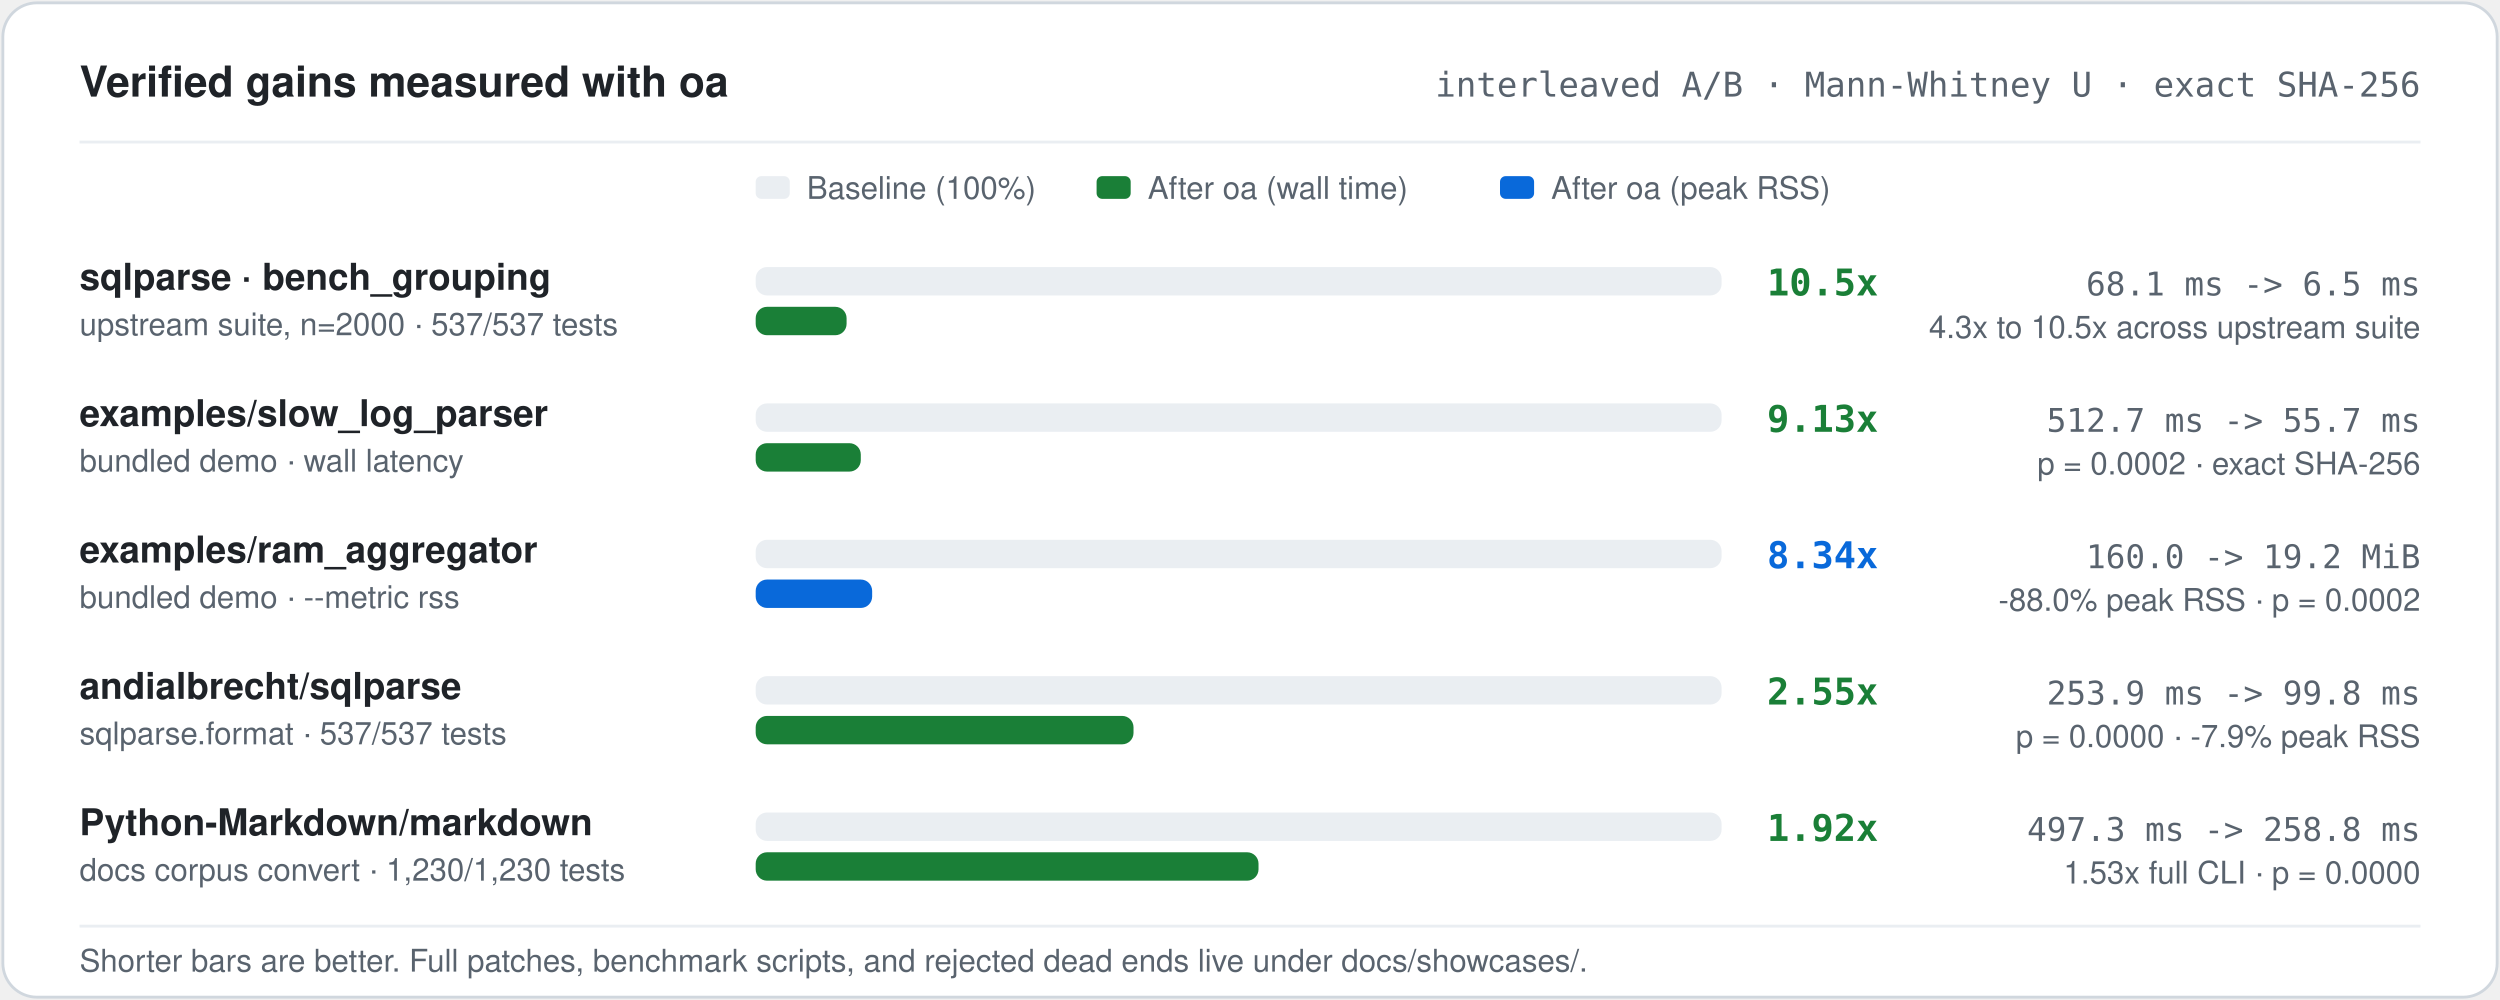
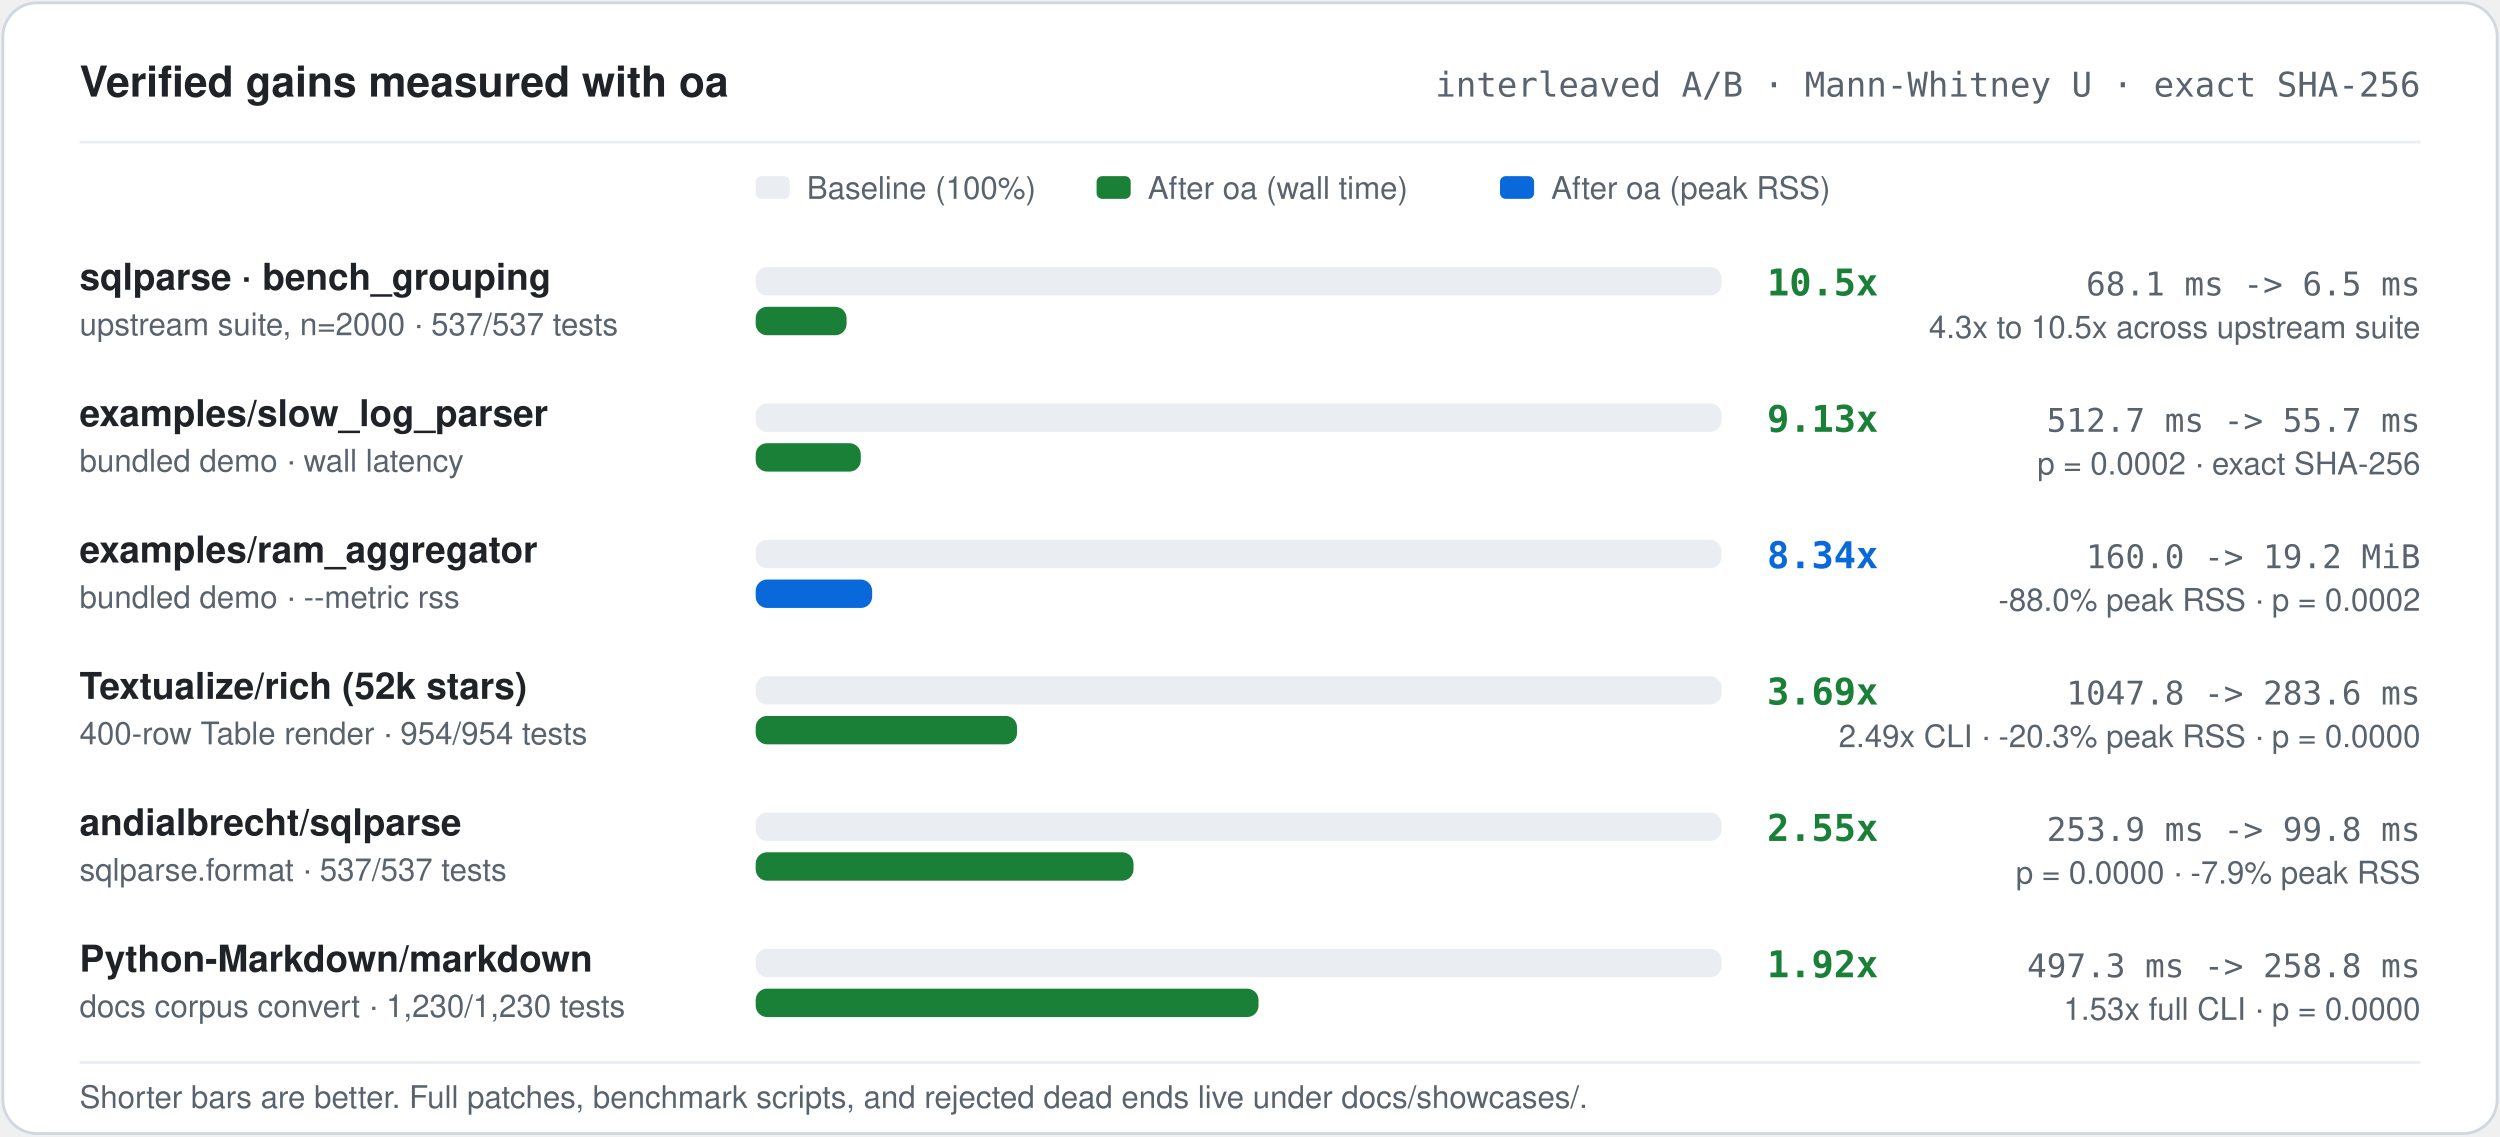
- <svg xmlns="http://www.w3.org/2000/svg" width="880" height="352" viewBox="0 0 880 352" role="img" aria-label="Verified benchmark gains produced with oa">
+ <svg xmlns="http://www.w3.org/2000/svg" width="880" height="400" viewBox="0 0 880 400" role="img" aria-label="Verified benchmark gains produced with oa">
  <style>
    .bg { fill: #ffffff; stroke: #d0d7de; stroke-width: 1; }
    .title { font: 600 15px ui-sans-serif, -apple-system, BlinkMacSystemFont, "Segoe UI", Helvetica, Arial, sans-serif; fill: #1f2328; }
    .sub { font: 400 12px ui-monospace, SFMono-Regular, Menlo, Consolas, monospace; fill: #59636e; }
    .row-name { font: 600 13px ui-sans-serif, -apple-system, BlinkMacSystemFont, "Segoe UI", Helvetica, Arial, sans-serif; fill: #1f2328; }
    .row-meta { font: 400 11px ui-sans-serif, -apple-system, BlinkMacSystemFont, "Segoe UI", Helvetica, Arial, sans-serif; fill: #59636e; }
    .bar-base { fill: #eaeef2; }
    .bar-fast { fill: #1a7f37; }
    .bar-rss { fill: #0969da; }
    .gain { font: 700 13px ui-monospace, SFMono-Regular, Menlo, Consolas, monospace; fill: #1a7f37; }
    .gain-rss { font: 700 13px ui-monospace, SFMono-Regular, Menlo, Consolas, monospace; fill: #0969da; }
    .nums { font: 400 11.5px ui-monospace, SFMono-Regular, Menlo, Consolas, monospace; fill: #59636e; }
    .divider { stroke: #eaeef2; stroke-width: 1; }
    .foot { font: 400 11px ui-sans-serif, -apple-system, BlinkMacSystemFont, "Segoe UI", Helvetica, Arial, sans-serif; fill: #59636e; }
    .legend { font: 500 11px ui-sans-serif, -apple-system, BlinkMacSystemFont, "Segoe UI", Helvetica, Arial, sans-serif; fill: #59636e; }
  </style>
-   <rect x="1" y="1" width="878" height="350" rx="12" class="bg" />
+   <rect x="1" y="1" width="878" height="398" rx="12" class="bg" />
  <text x="28" y="34" class="title">Verified gains measured with oa</text>
  <text x="852" y="34" text-anchor="end" class="sub">interleaved A/B · Mann-Whitney U · exact SHA-256</text>
  <line x1="28" y1="50" x2="852" y2="50" class="divider" />
  <rect x="266" y="62" width="12" height="8" rx="2" class="bar-base" />
  <text x="284" y="70" class="legend">Baseline (100%)</text>
  <rect x="386" y="62" width="12" height="8" rx="2" class="bar-fast" />
  <text x="404" y="70" class="legend">After oa (wall time)</text>
  <rect x="528" y="62" width="12" height="8" rx="2" class="bar-rss" />
  <text x="546" y="70" class="legend">After oa (peak RSS)</text>
  <g transform="translate(0, 88)">
    <text x="28" y="14" class="row-name">sqlparse · bench_grouping</text>
    <text x="28" y="30" class="row-meta">upstream suite, n=2000 · 537/537 tests</text>
    <rect x="266" y="6" width="340" height="10" rx="4" class="bar-base" />
    <rect x="266" y="20" width="32" height="10" rx="4" class="bar-fast" />
    <text x="622" y="16" class="gain">10.5x</text>
    <text x="852" y="16" text-anchor="end" class="nums">68.1 ms -&gt; 6.5 ms</text>
    <text x="852" y="31" text-anchor="end" class="row-meta">4.3x to 10.5x across upstream suite</text>
  </g>
  <g transform="translate(0, 136)">
    <text x="28" y="14" class="row-name">examples/slow_log_parser</text>
    <text x="28" y="30" class="row-meta">bundled demo · wall latency</text>
    <rect x="266" y="6" width="340" height="10" rx="4" class="bar-base" />
    <rect x="266" y="20" width="37" height="10" rx="4" class="bar-fast" />
    <text x="622" y="16" class="gain">9.13x</text>
    <text x="852" y="16" text-anchor="end" class="nums">512.7 ms -&gt; 55.7 ms</text>
    <text x="852" y="31" text-anchor="end" class="row-meta">p = 0.0002 · exact SHA-256</text>
  </g>
  <g transform="translate(0, 184)">
    <text x="28" y="14" class="row-name">examples/ram_aggregator</text>
    <text x="28" y="30" class="row-meta">bundled demo · --metric rss</text>
    <rect x="266" y="6" width="340" height="10" rx="4" class="bar-base" />
    <rect x="266" y="20" width="41" height="10" rx="4" class="bar-rss" />
    <text x="622" y="16" class="gain-rss">8.34x</text>
    <text x="852" y="16" text-anchor="end" class="nums">160.0 -&gt; 19.2 MiB</text>
    <text x="852" y="31" text-anchor="end" class="row-meta">-88.0% peak RSS · p = 0.0002</text>
  </g>
  <g transform="translate(0, 232)">
+     <text x="28" y="14" class="row-name">Textualize/rich (52k stars)</text>
+     <text x="28" y="30" class="row-meta">400-row Table render · 954/954 tests</text>
+     <rect x="266" y="6" width="340" height="10" rx="4" class="bar-base" />
+     <rect x="266" y="20" width="92" height="10" rx="4" class="bar-fast" />
+     <text x="622" y="16" class="gain">3.69x</text>
+     <text x="852" y="16" text-anchor="end" class="nums">1047.8 -&gt; 283.6 ms</text>
+     <text x="852" y="31" text-anchor="end" class="row-meta">2.49x CLI · -20.3% peak RSS · p = 0.0000</text>
+   </g>
+   <g transform="translate(0, 280)">
    <text x="28" y="14" class="row-name">andialbrecht/sqlparse</text>
    <text x="28" y="30" class="row-meta">sqlparse.format · 537/537 tests</text>
    <rect x="266" y="6" width="340" height="10" rx="4" class="bar-base" />
    <rect x="266" y="20" width="133" height="10" rx="4" class="bar-fast" />
    <text x="622" y="16" class="gain">2.55x</text>
    <text x="852" y="16" text-anchor="end" class="nums">253.9 ms -&gt; 99.8 ms</text>
    <text x="852" y="31" text-anchor="end" class="row-meta">p = 0.0000 · -7.9% peak RSS</text>
  </g>
-   <g transform="translate(0, 280)">
+   <g transform="translate(0, 328)">
    <text x="28" y="14" class="row-name">Python-Markdown/markdown</text>
    <text x="28" y="30" class="row-meta">docs corpus convert · 1,230/1,230 tests</text>
    <rect x="266" y="6" width="340" height="10" rx="4" class="bar-base" />
    <rect x="266" y="20" width="177" height="10" rx="4" class="bar-fast" />
    <text x="622" y="16" class="gain">1.92x</text>
    <text x="852" y="16" text-anchor="end" class="nums">497.3 ms -&gt; 258.8 ms</text>
    <text x="852" y="31" text-anchor="end" class="row-meta">1.53x full CLI · p = 0.0000</text>
  </g>
-   <line x1="28" y1="326" x2="852" y2="326" class="divider" />
-   <text x="28" y="342" class="foot">Shorter bars are better. Full patches, benchmark scripts, and rejected dead ends live under docs/showcases/.</text>
+   <line x1="28" y1="374" x2="852" y2="374" class="divider" />
+   <text x="28" y="390" class="foot">Shorter bars are better. Full patches, benchmark scripts, and rejected dead ends live under docs/showcases/.</text>
</svg>
